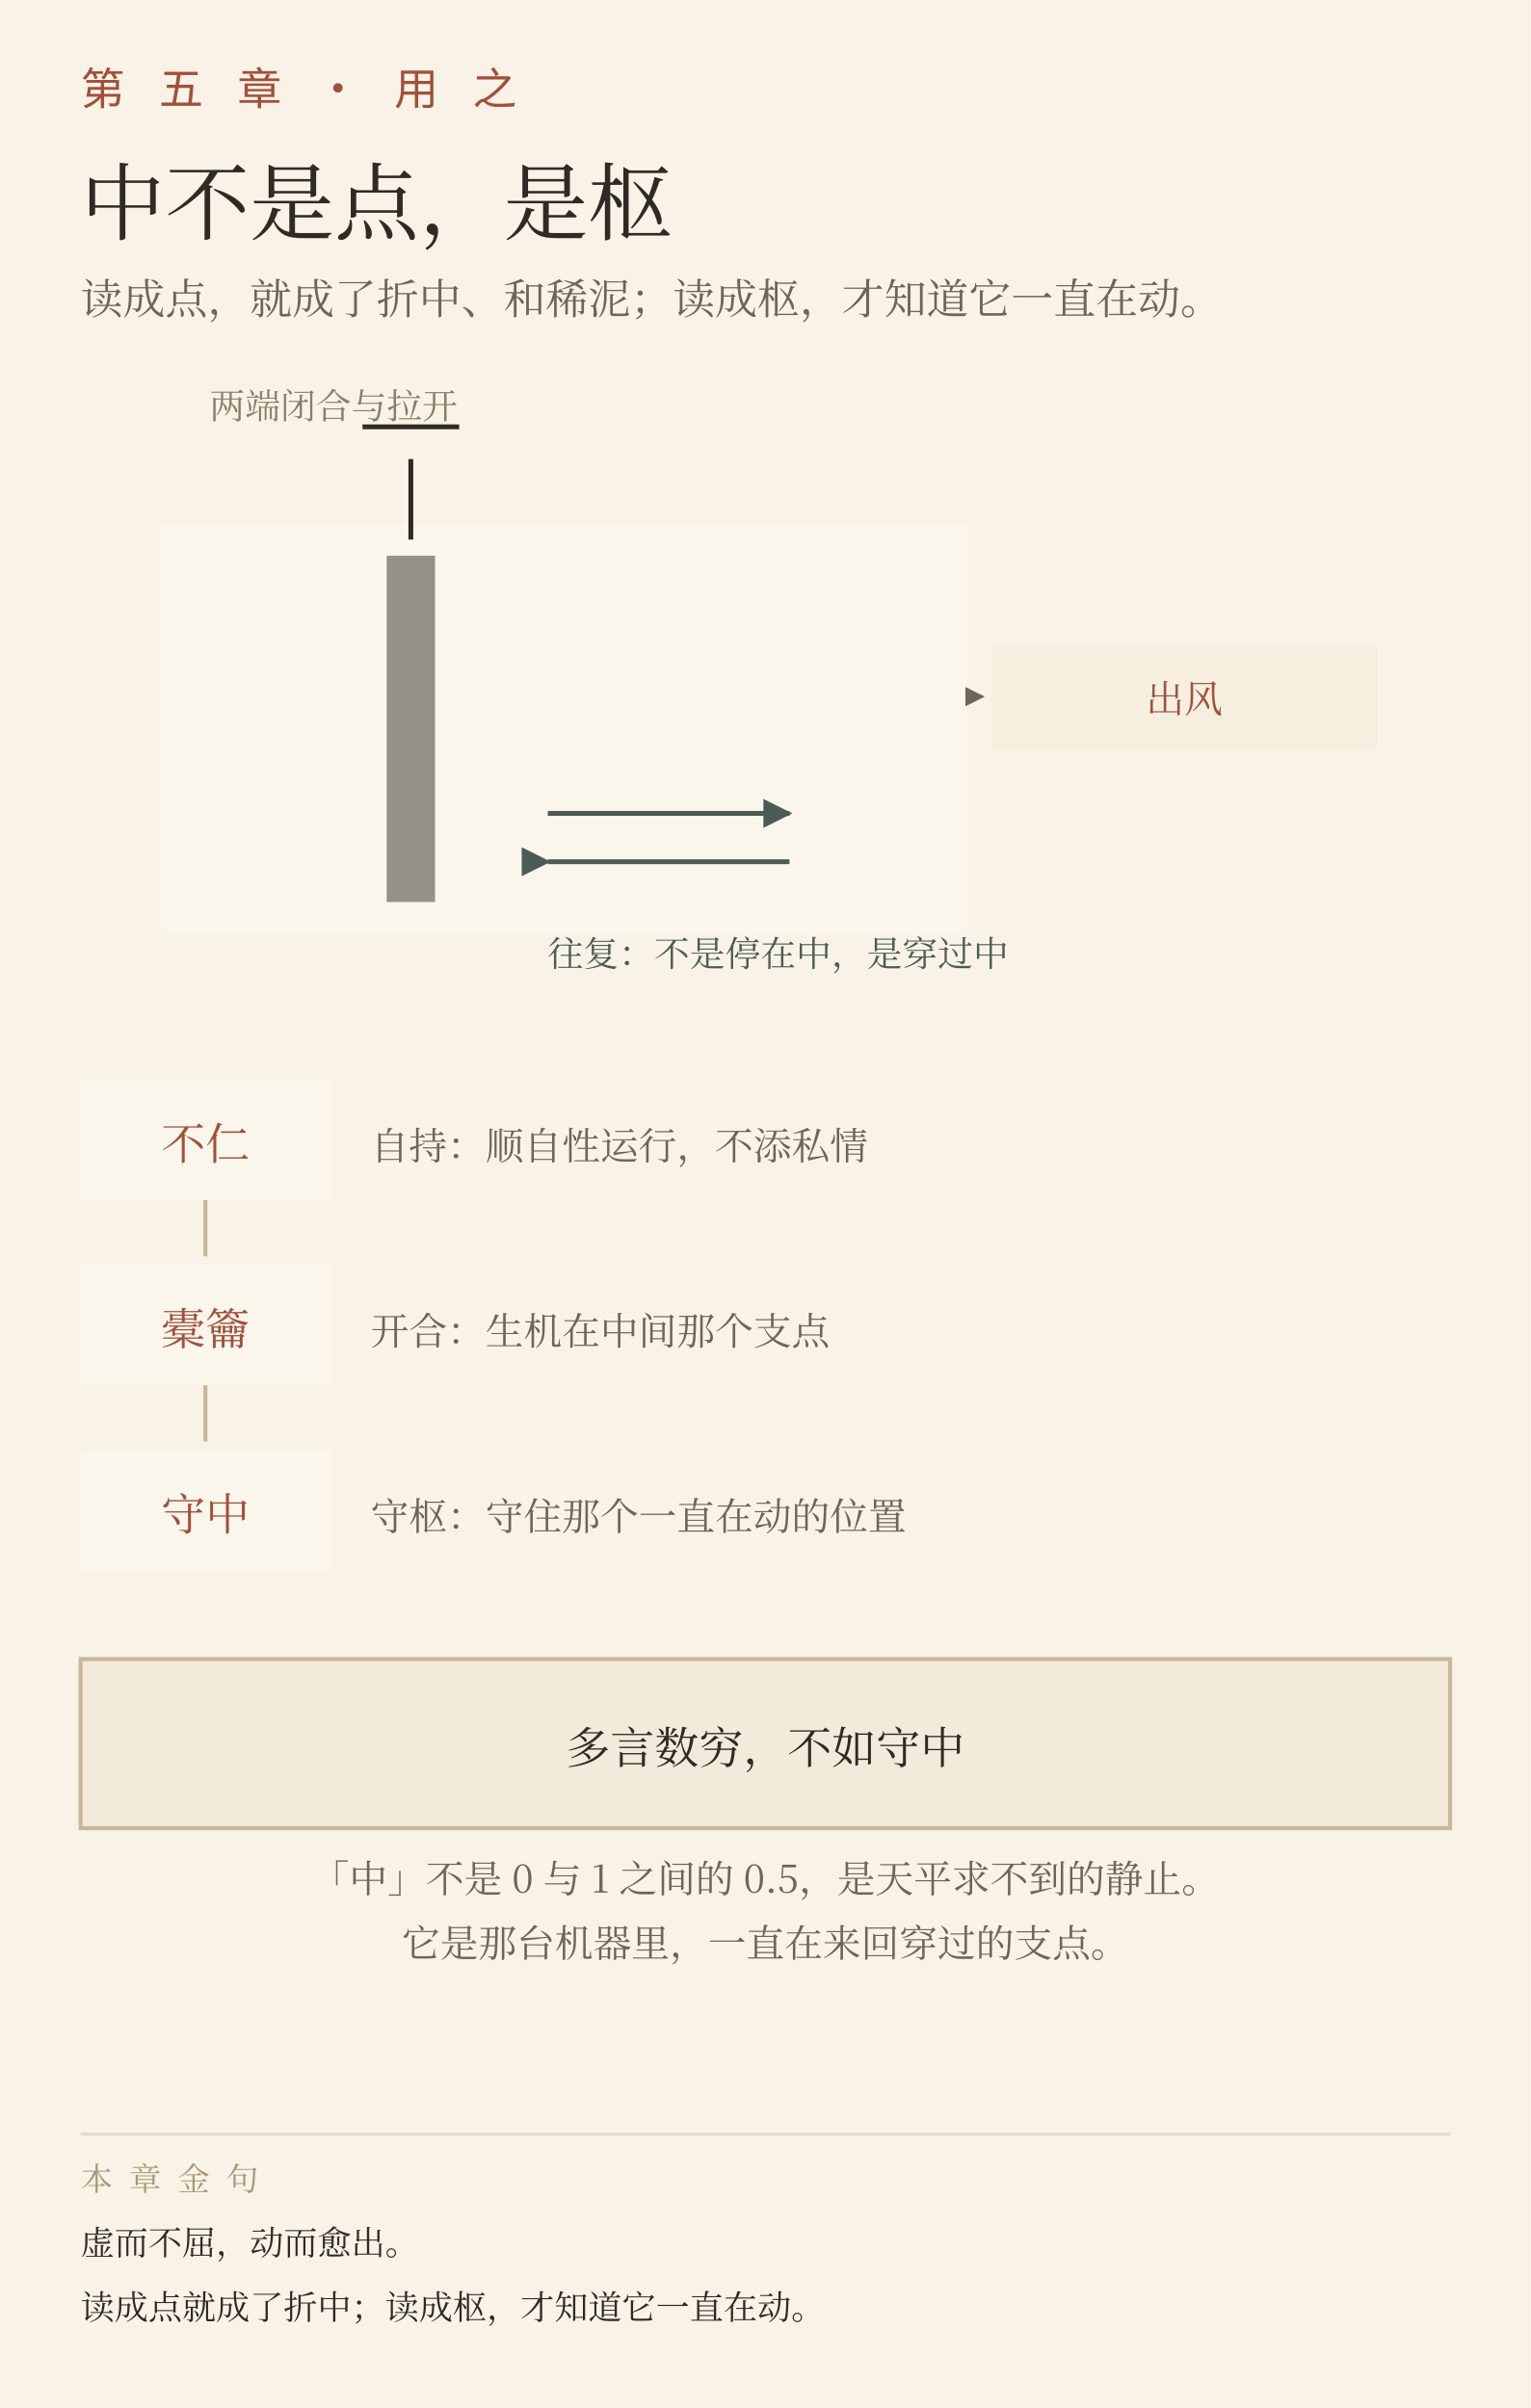
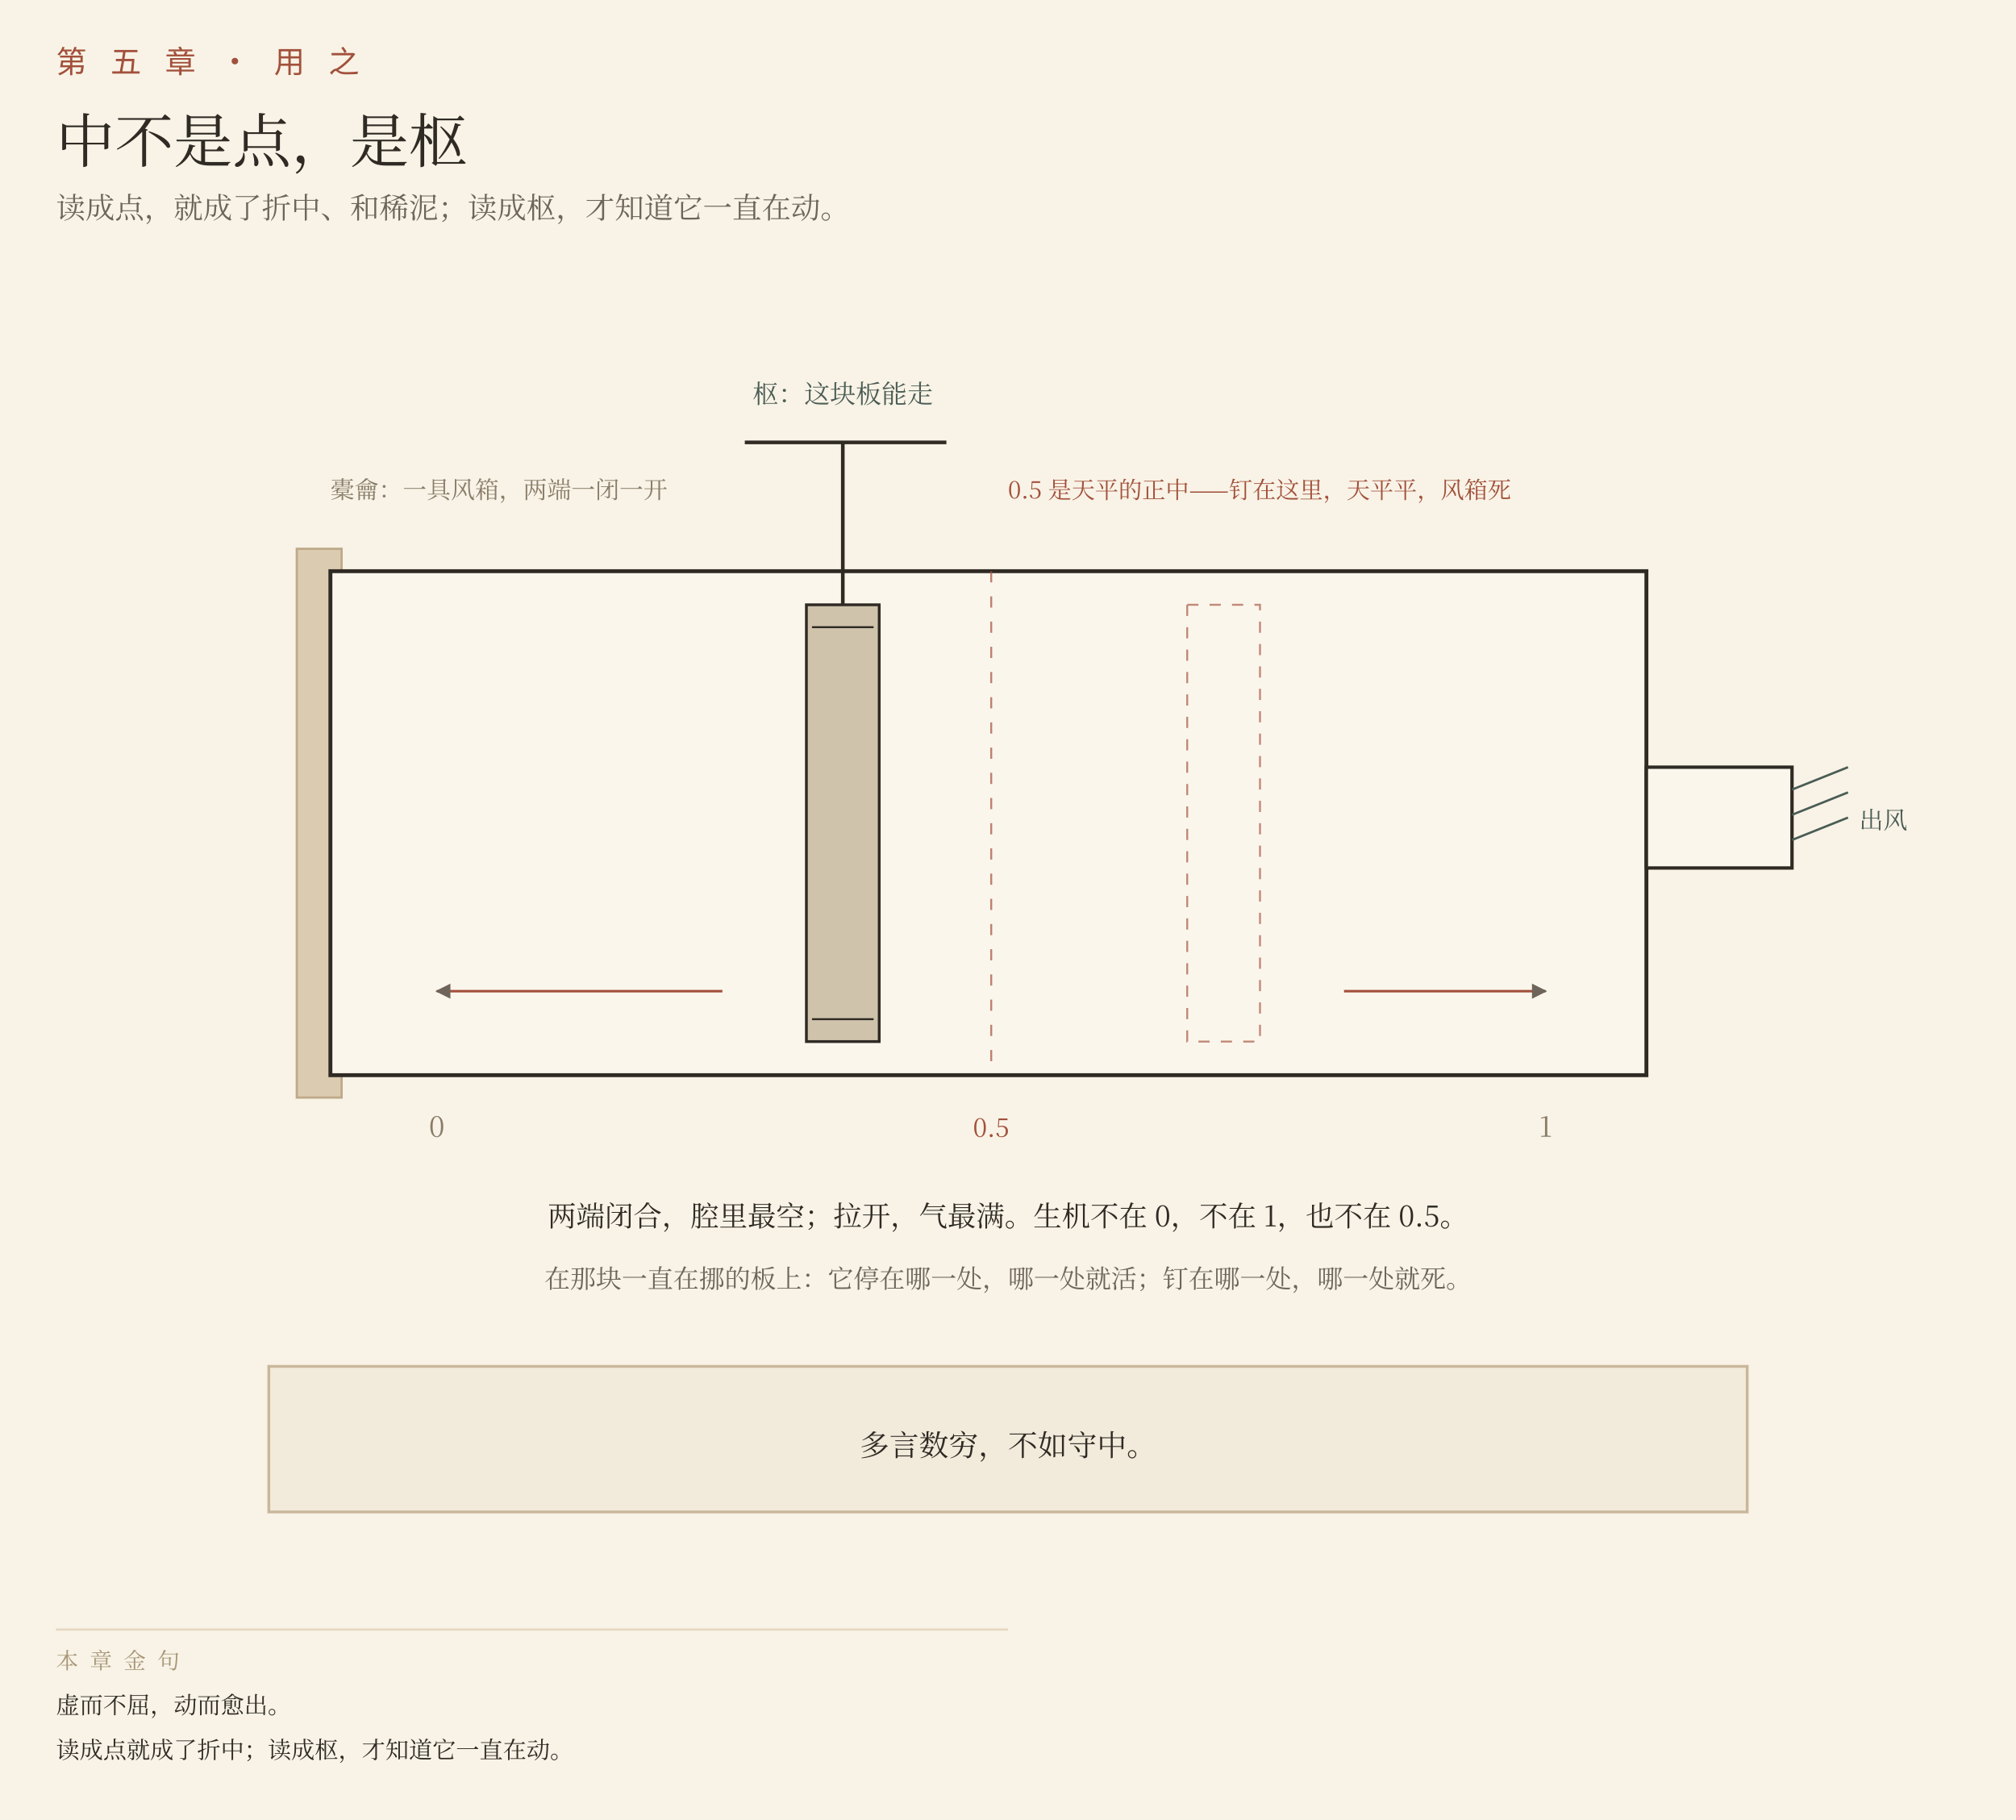
- <svg xmlns="http://www.w3.org/2000/svg" viewBox="0 0 380 598" role="img" aria-label="橐籥：中不是点，是枢" font-family="'Noto Serif CJK SC','Noto Serif SC','Songti SC',serif">
+ <svg xmlns="http://www.w3.org/2000/svg" viewBox="0 0 720 650" role="img" aria-label="橐龠剖面：两端一闭一开，生机在中间那块能走的板" font-family="'Noto Serif CJK SC','Noto Serif SC','Songti SC',serif">
  <defs>
    <marker id="arr" viewBox="0 0 10 10" refX="9" refY="5" markerWidth="6" markerHeight="6" orient="auto">
      <path d="M0 0 L10 5 L0 10 z" fill="#6E6459" />
    </marker>
    <marker id="arr2" viewBox="0 0 10 10" refX="9" refY="5" markerWidth="6" markerHeight="6" orient="auto">
      <path d="M0 0 L10 5 L0 10 z" fill="#4A5C55" />
    </marker>
    <marker id="arrL" viewBox="0 0 10 10" refX="1" refY="5" markerWidth="6" markerHeight="6" orient="auto">
      <path d="M10 0 L0 5 L10 10 z" fill="#4A5C55" />
    </marker>
    <marker id="arrS" viewBox="0 0 10 10" refX="9" refY="5" markerWidth="6" markerHeight="6" orient="auto">
      <path d="M0 0 L10 5 L0 10 z" fill="#A2503B" />
    </marker>
  </defs>
-   <rect x="0" y="0" width="380" height="598" fill="#F8F3E6" />
+   <rect x="0" y="0" width="720" height="650" fill="#F8F3E6" />
  <text x="20" y="26" font-size="11" fill="#A2503B" font-family="'Noto Sans CJK SC','Noto Sans SC',sans-serif" letter-spacing="3">第 五 章 · 用 之</text>
  <text x="20" y="58" font-size="21" fill="#2F2A24">中不是点，是枢</text>
  <text x="20" y="78" font-size="10.5" fill="#6E6459">读成点，就成了折中、和稀泥；读成枢，才知道它一直在动。</text>
-   <rect x="40" y="130" width="200" height="102" fill="#FBF6EC" stroke="{INK}" stroke-width="1.2" />
-   <rect x="96" y="138" width="12" height="86" fill="#2F2A24" opacity="0.5" />
-   <line x1="102" y1="134" x2="102" y2="114" stroke="#2F2A24" stroke-width="1.2" />
-   <path d="M 90 106 h24" stroke="#2F2A24" stroke-width="1.2" />
-   <line x1="136" y1="202" x2="196" y2="202" stroke="#4A5C55" stroke-width="1.2" marker-end="url(#arr2)" />
-   <line x1="196" y1="214" x2="136" y2="214" stroke="#4A5C55" stroke-width="1.2" marker-end="url(#arrL)" />
-   <text x="136" y="240" font-size="8.8" fill="#4A5C55">往复：不是停在中，是穿过中</text>
-   <text x="52" y="104" font-size="8.8" fill="#8A7C69">两端闭合与拉开</text>
-   <rect x="246" y="160" width="96" height="26" fill="#F6EFE0" stroke="{LINE2}" stroke-width="1.0" />
-   <text x="294" y="177" font-size="9.5" fill="#A2503B" text-anchor="middle">出风</text>
-   <line x1="240" y1="173" x2="244" y2="173" stroke="#C9B79A" stroke-width="0.8" marker-end="url(#arr)" />
-   <rect x="20" y="268" width="62" height="30" fill="#FBF6EC" stroke="{LINE2}" stroke-width="1.0" />
-   <text x="51" y="288" font-size="11" fill="#A2503B" text-anchor="middle">不仁</text>
-   <text x="92" y="288" font-size="9.5" fill="#6E6459">自持：顺自性运行，不添私情</text>
-   <line x1="51" y1="298" x2="51" y2="312" stroke="#C9B79A" stroke-width="1" />
-   <rect x="20" y="314" width="62" height="30" fill="#FBF6EC" stroke="{LINE2}" stroke-width="1.0" />
-   <text x="51" y="334" font-size="11" fill="#A2503B" text-anchor="middle">橐籥</text>
-   <text x="92" y="334" font-size="9.5" fill="#6E6459">开合：生机在中间那个支点</text>
-   <line x1="51" y1="344" x2="51" y2="358" stroke="#C9B79A" stroke-width="1" />
-   <rect x="20" y="360" width="62" height="30" fill="#FBF6EC" stroke="{LINE2}" stroke-width="1.0" />
-   <text x="51" y="380" font-size="11" fill="#A2503B" text-anchor="middle">守中</text>
-   <text x="92" y="380" font-size="9.5" fill="#6E6459">守枢：守住那个一直在动的位置</text>
-   <rect x="20" y="412" width="340" height="42" fill="#F2EADA" stroke="#C9B79A" stroke-width="1.0" />
-   <text x="190" y="438" font-size="11" fill="#2F2A24" text-anchor="middle">多言数穷，不如守中</text>
-   <text x="190" y="470" font-size="9.5" fill="#6E6459" text-anchor="middle">「中」不是 0 与 1 之间的 0.5，是天平求不到的静止。</text>
-   <text x="190" y="486" font-size="9.5" fill="#6E6459" text-anchor="middle">它是那台机器里，一直在来回穿过的支点。</text>
-   <line x1="20" y1="530" x2="360" y2="530" stroke="#E6D8C2" stroke-width="0.8" />
-   <text x="20" y="544" font-size="8.0" fill="#A89577" letter-spacing="1">本 章 金 句</text>
-   <text x="20" y="560" font-size="8.4" fill="#2F2A24">虚而不屈，动而愈出。</text>
-   <text x="20" y="576" font-size="8.4" fill="#2F2A24">读成点就成了折中；读成枢，才知道它一直在动。</text>
+   <rect x="106" y="196" width="16" height="196" fill="#DBCCB1" stroke="#BEA98A" stroke-width="0.8" />
+   <rect x="118" y="204" width="470" height="180" fill="#FBF6EC" stroke="#2F2A24" stroke-width="1.4" />
+   <rect x="588" y="274" width="52" height="36" fill="#FBF6EC" stroke="#2F2A24" stroke-width="1.2" />
+   <line x1="640" y1="282" x2="660" y2="274" stroke="#4A5C55" stroke-width="0.8" />
+   <line x1="640" y1="291" x2="660" y2="283" stroke="#4A5C55" stroke-width="0.8" />
+   <line x1="640" y1="300" x2="660" y2="292" stroke="#4A5C55" stroke-width="0.8" />
+   <text x="664" y="296" font-size="8.6" fill="#4A5C55">出风</text>
+   <line x1="354" y1="204" x2="354" y2="384" stroke="#A2503B" stroke-width="0.7" stroke-dasharray="4 5" opacity="0.7" />
+   <rect x="424" y="216" width="26" height="156" fill="none" stroke="#A2503B" stroke-width="0.7" stroke-dasharray="4 4" opacity="0.65" />
+   <rect x="288" y="216" width="26" height="156" fill="#CFC3AC" stroke="#2F2A24" stroke-width="1" />
+   <line x1="290" y1="224" x2="312" y2="224" stroke="#2F2A24" stroke-width="0.7" />
+   <line x1="290" y1="364" x2="312" y2="364" stroke="#2F2A24" stroke-width="0.7" />
+   <line x1="301" y1="216" x2="301" y2="158" stroke="#2F2A24" stroke-width="1.3" />
+   <line x1="266" y1="158" x2="338" y2="158" stroke="#2F2A24" stroke-width="1.3" />
+   <text x="301" y="144" font-size="9.2" fill="#4A5C55" text-anchor="middle">枢：这块板能走</text>
+   <line x1="258" y1="354" x2="156" y2="354" stroke="#A2503B" stroke-width="0.9" marker-end="url(#arr)" />
+   <line x1="480" y1="354" x2="552" y2="354" stroke="#A2503B" stroke-width="0.9" marker-end="url(#arr)" />
+   <text x="156" y="406" font-size="10" fill="#8A7C69" text-anchor="middle">0</text>
+   <text x="552" y="406" font-size="10" fill="#8A7C69" text-anchor="middle">1</text>
+   <text x="354" y="406" font-size="9" fill="#A2503B" text-anchor="middle">0.5</text>
+   <text x="118" y="178" font-size="8.6" fill="#8A7C69">橐龠：一具风箱，两端一闭一开</text>
+   <text x="360" y="178" font-size="8.4" fill="#A2503B">0.5 是天平的正中——钉在这里，天平平，风箱死</text>
+   <text x="360.0" y="438" font-size="10.2" fill="#2F2A24" text-anchor="middle">两端闭合，腔里最空；拉开，气最满。生机不在 0，不在 1，也不在 0.5。</text>
+   <text x="360.0" y="460" font-size="9.2" fill="#6E6459" text-anchor="middle">在那块一直在挪的板上：它停在哪一处，哪一处就活；钉在哪一处，哪一处就死。</text>
+   <rect x="96" y="488" width="528" height="52" fill="#F2EADA" stroke="#C9B79A" stroke-width="1.0" />
+   <text x="360.0" y="520" font-size="10.6" fill="#2F2A24" text-anchor="middle">多言数穷，不如守中。</text>
+   <line x1="20" y1="582" x2="360" y2="582" stroke="#E6D8C2" stroke-width="0.8" />
+   <text x="20" y="596" font-size="8.0" fill="#A89577" letter-spacing="1">本 章 金 句</text>
+   <text x="20" y="612" font-size="8.4" fill="#2F2A24">虚而不屈，动而愈出。</text>
+   <text x="20" y="628" font-size="8.4" fill="#2F2A24">读成点就成了折中；读成枢，才知道它一直在动。</text>
</svg>
